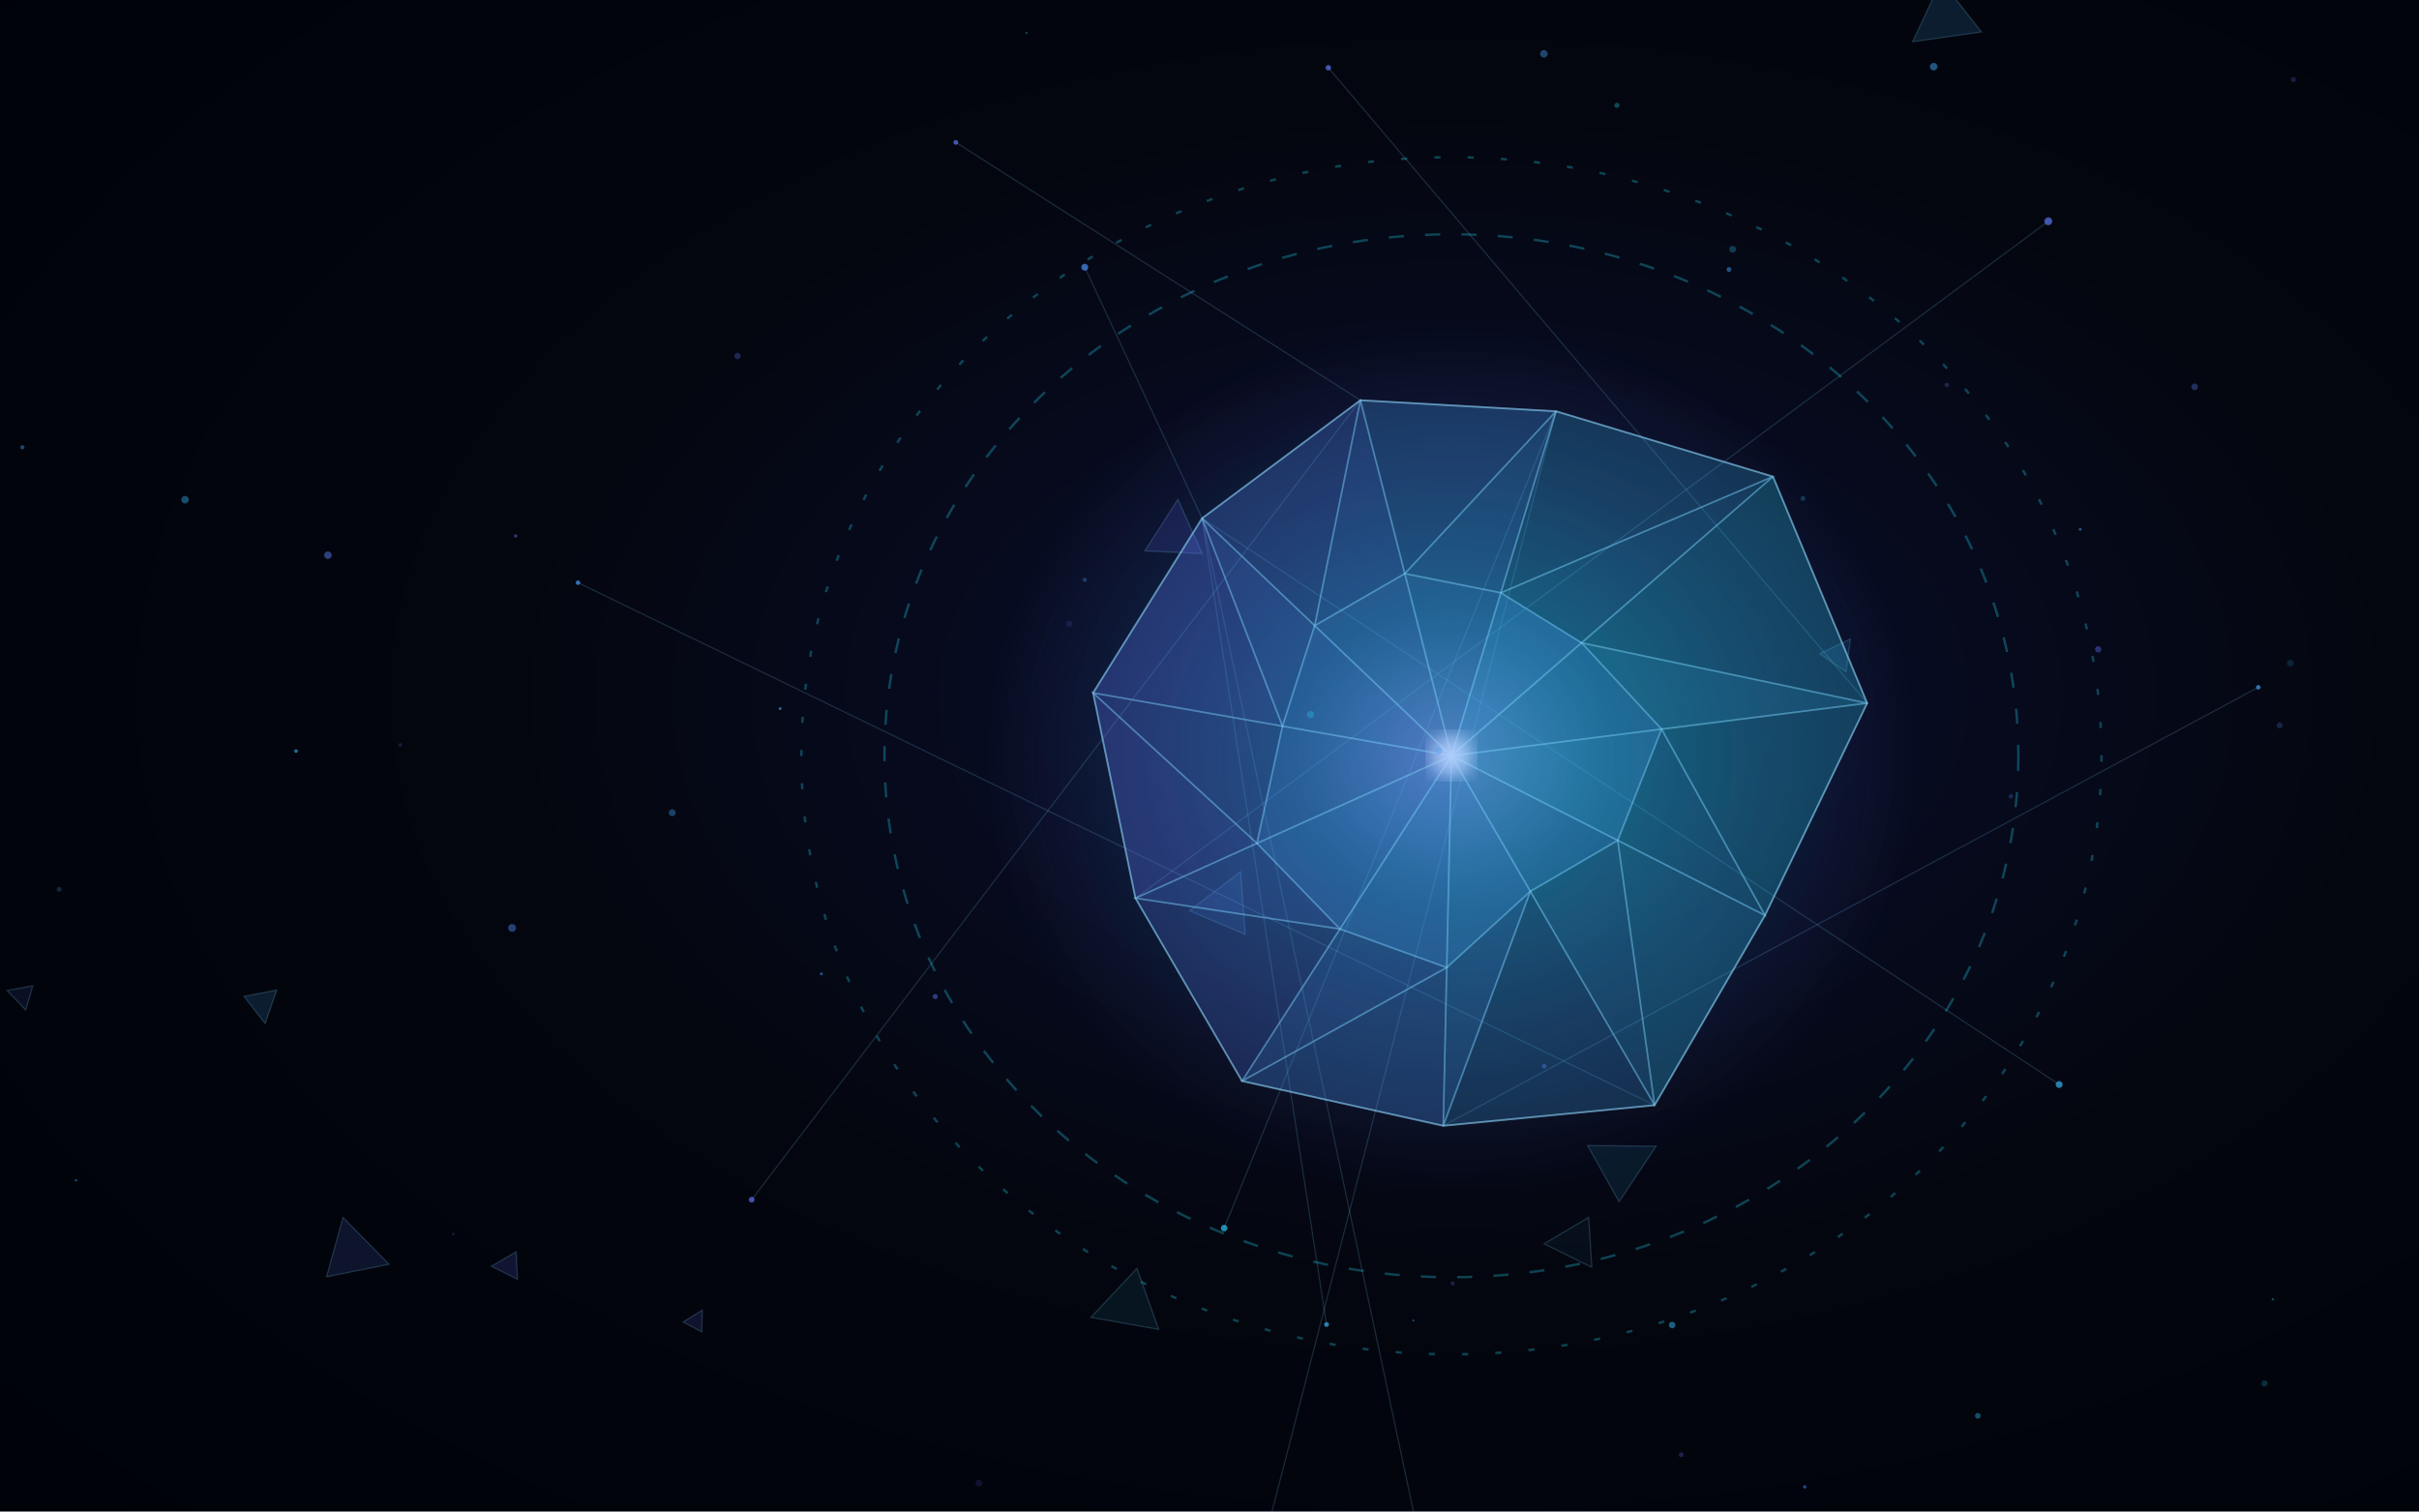
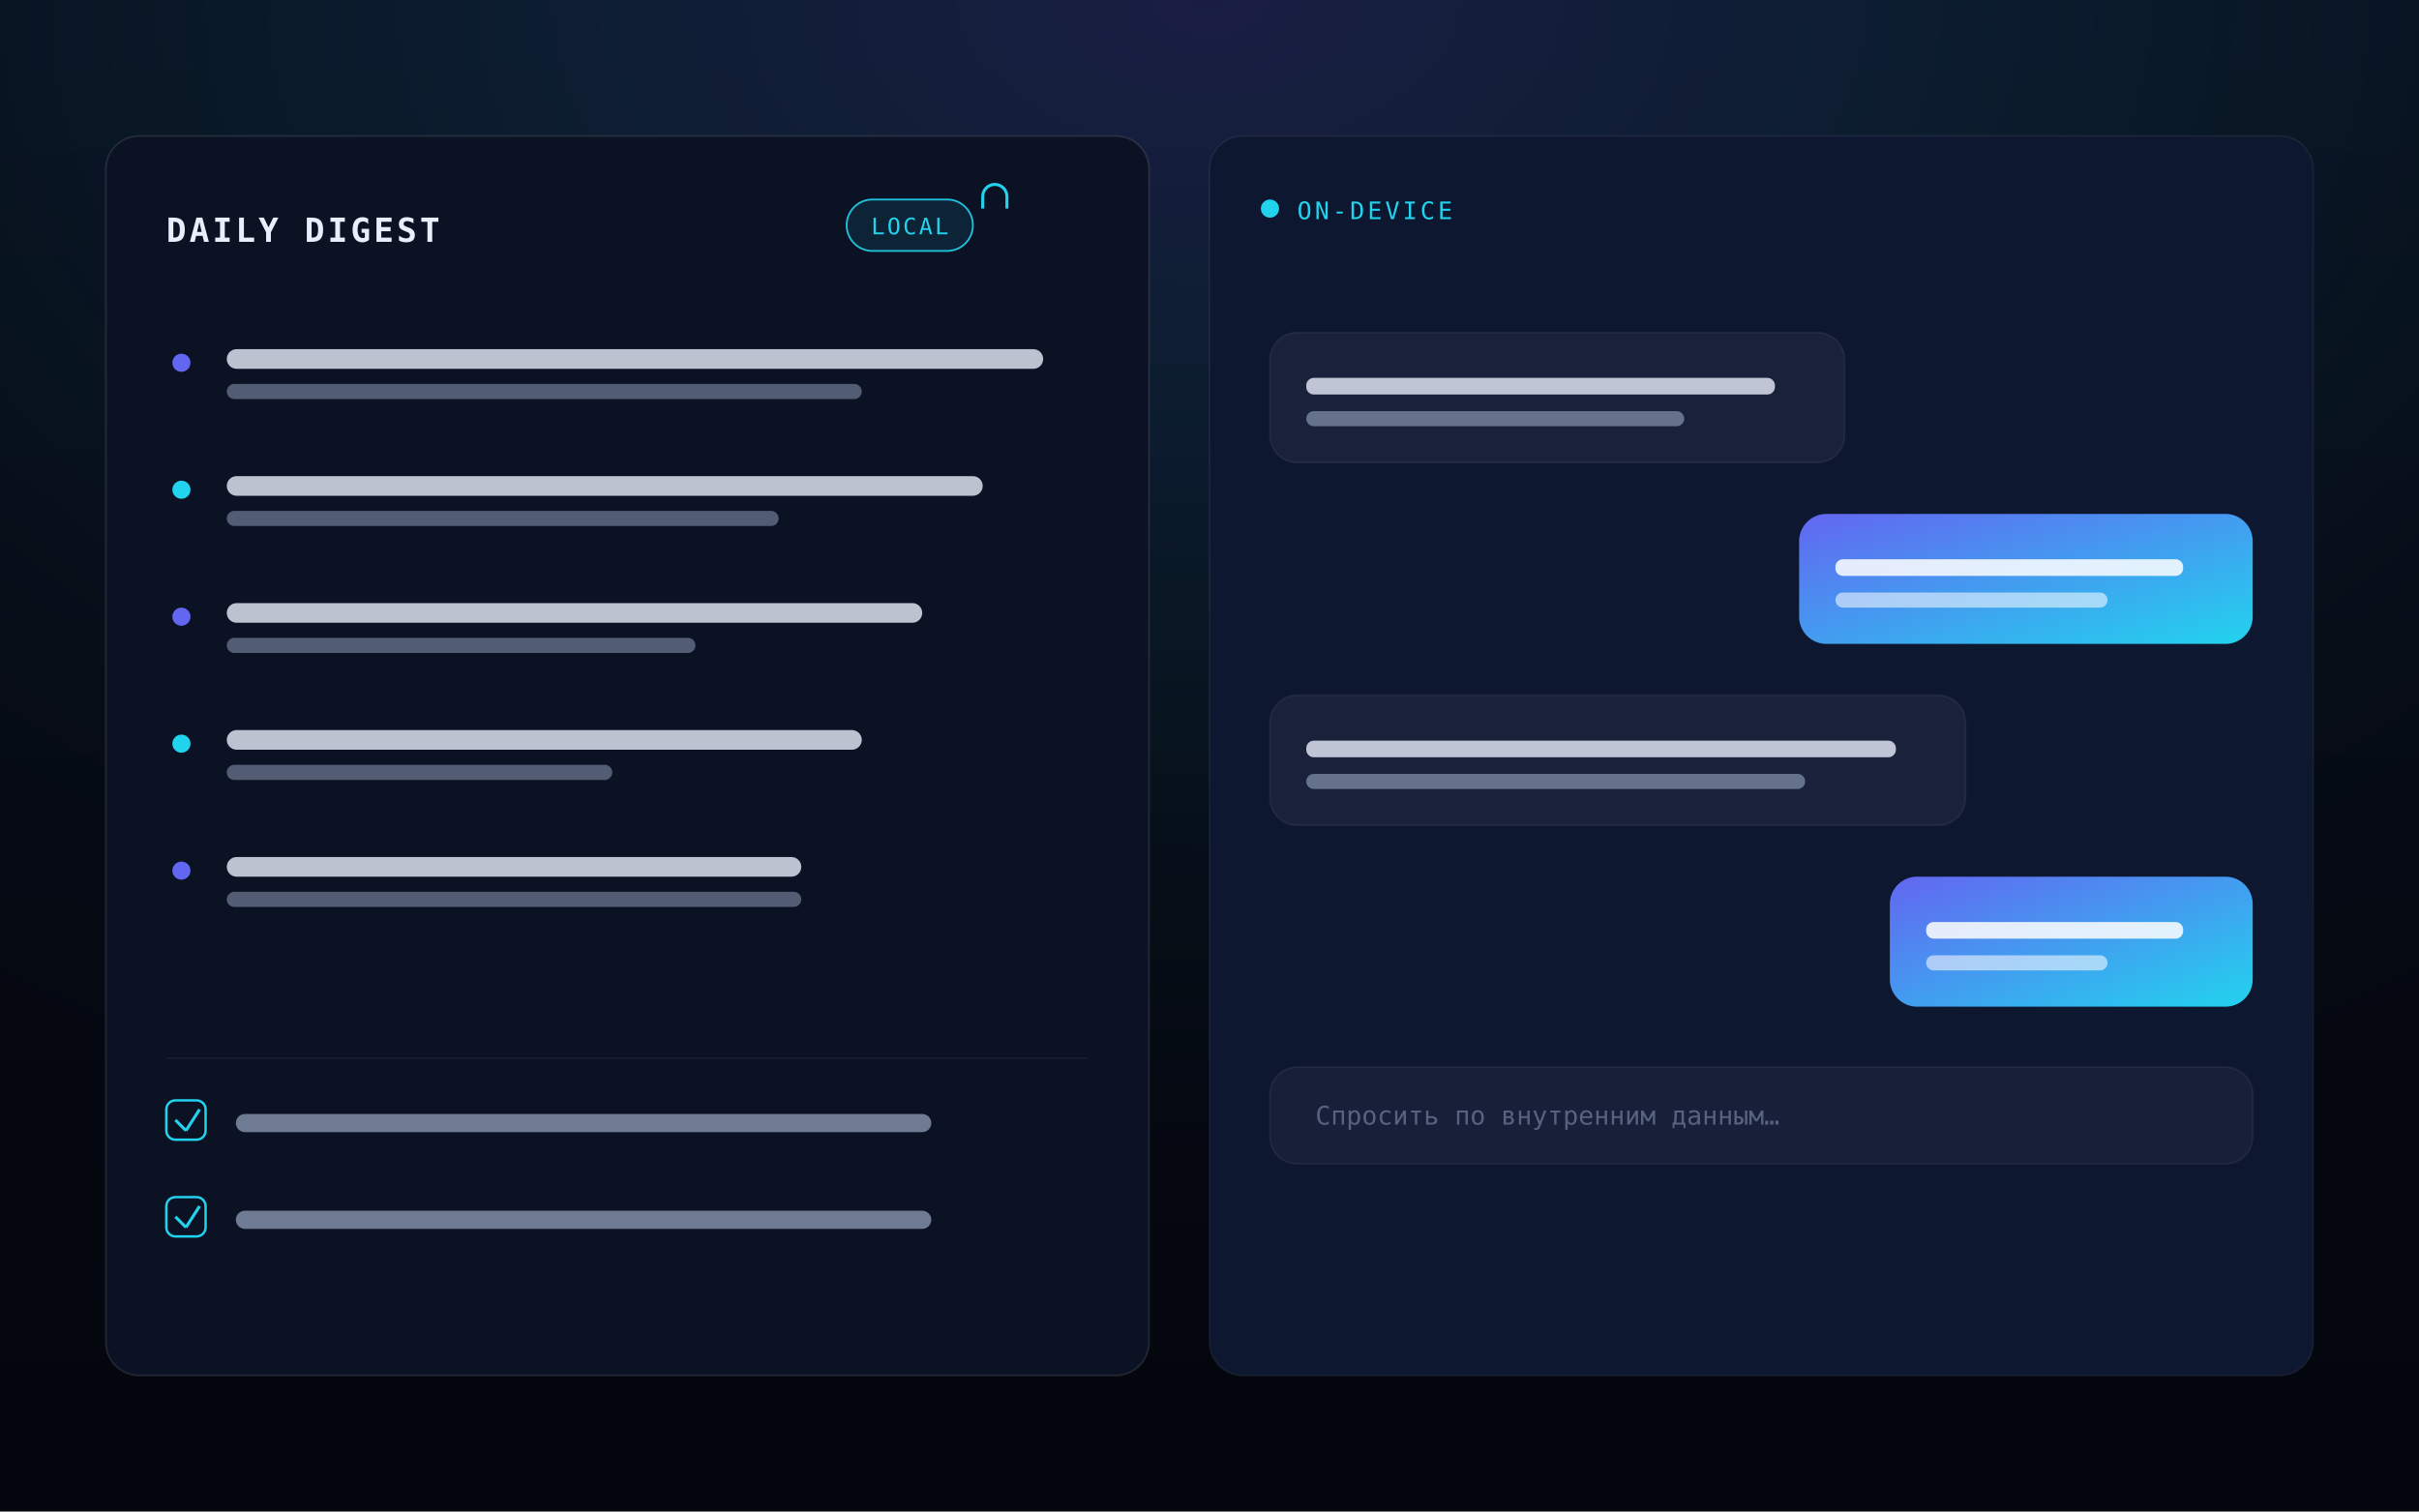
<svg xmlns="http://www.w3.org/2000/svg" viewBox="0 0 1600 1000" preserveAspectRatio="xMidYMid slice" role="img">
  <defs>
-     <radialGradient id="bg" cx="60%" cy="46%" r="80%">
-       <stop offset="0%" stop-color="#0a1030" />
-       <stop offset="48%" stop-color="#04060f" />
-       <stop offset="100%" stop-color="#000209" />
-     </radialGradient>
-     <radialGradient id="core" cx="50%" cy="50%" r="50%">
-       <stop offset="0%" stop-color="rgba(150,180,255,0.850)" />
-       <stop offset="35%" stop-color="rgba(34,211,238,0.350)" />
-       <stop offset="100%" stop-color="rgba(99,102,241,0.000)" />
+     <linearGradient id="bg" x1="0" y1="0" x2="0" y2="1">
+       <stop offset="0%" stop-color="#070b18" />
+       <stop offset="100%" stop-color="#04060d" />
+     </linearGradient>
+     <linearGradient id="grad" x1="0" y1="0" x2="1" y2="1">
+       <stop offset="0%" stop-color="#6366f1" />
+       <stop offset="100%" stop-color="#22d3ee" />
+     </linearGradient>
+     <radialGradient id="glow" cx="50%" cy="0%" r="90%">
+       <stop offset="0%" stop-color="rgba(99,102,241,0.20)" />
+       <stop offset="55%" stop-color="rgba(34,211,238,0.05)" />
+       <stop offset="100%" stop-color="rgba(0,0,0,0)" />
    </radialGradient>
    <filter id="soft">
-       <feGaussianBlur stdDeviation="6" />
+       <feGaussianBlur stdDeviation="9" />
    </filter>
+     <marker id="arw" markerWidth="9" markerHeight="9" refX="6" refY="3" orient="auto">
+       <path d="M0 0 L6 3 L0 6 Z" fill="#22d3ee" />
+     </marker>
  </defs>
  <rect width="1600" height="1000" fill="url(#bg)" />
-   <polygon points="1310.5,21.1 1265.1,27.6 1284.0,-12.8" fill="rgba(58,171,239,0.147)" stroke="rgba(125,211,252,0.200)" stroke-width="0.80" />
-   <polygon points="1203.6,432.5 1223.9,422.8 1221.0,444.5" fill="rgba(62,163,239,0.114)" stroke="rgba(125,211,252,0.200)" stroke-width="0.80" />
-   <polygon points="1052.9,838.4 1021.3,822.9 1050.8,805.4" fill="rgba(64,160,239,0.052)" stroke="rgba(125,211,252,0.200)" stroke-width="0.80" />
-   <polygon points="757.3,364.4 779.1,330.4 795.2,366.3" fill="rgba(99,102,241,0.153)" stroke="rgba(125,211,252,0.200)" stroke-width="0.80" />
-   <polygon points="226.9,805.5 257.3,836.4 216.0,844.7" fill="rgba(83,128,240,0.137)" stroke="rgba(125,211,252,0.200)" stroke-width="0.80" />
-   <polygon points="766.4,879.5 721.6,871.5 752.0,839.2" fill="rgba(43,195,238,0.081)" stroke="rgba(125,211,252,0.200)" stroke-width="0.80" />
-   <polygon points="342.3,846.4 325.0,837.7 341.4,828.2" fill="rgba(96,108,241,0.163)" stroke="rgba(125,211,252,0.200)" stroke-width="0.80" />
-   <polygon points="1050.1,757.9 1095.4,758.3 1070.9,795.0" fill="rgba(51,182,239,0.104)" stroke="rgba(125,211,252,0.200)" stroke-width="0.80" />
-   <polygon points="786.7,602.5 820.6,576.7 823.6,618.1" fill="rgba(72,147,240,0.120)" stroke="rgba(125,211,252,0.200)" stroke-width="0.80" />
-   <polygon points="451.9,874.6 464.5,866.8 464.2,881.2" fill="rgba(97,106,241,0.146)" stroke="rgba(125,211,252,0.200)" stroke-width="0.80" />
-   <polygon points="17.0,668.2 4.7,655.3 21.7,652.2" fill="rgba(94,111,241,0.105)" stroke="rgba(125,211,252,0.200)" stroke-width="0.80" />
-   <polygon points="183.0,655.0 175.4,677.1 161.4,659.2" fill="rgba(64,160,239,0.156)" stroke="rgba(125,211,252,0.200)" stroke-width="0.80" />
-   <ellipse cx="960.0" cy="500.0" rx="375" ry="345" fill="none" stroke="rgba(34,211,238,0.300)" stroke-width="1.6" stroke-dasharray="10 14" />
-   <ellipse cx="960.0" cy="500.0" rx="430" ry="396" fill="none" stroke="rgba(34,211,238,0.300)" stroke-width="1.6" stroke-dasharray="4 18" />
-   <line x1="899.8" y1="264.8" x2="497.2" y2="793.7" stroke="rgba(125,211,252,0.180)" stroke-width="0.80" opacity="1.000" />
-   <circle cx="497.2" cy="793.7" r="1.9" fill="rgba(94,111,241,0.700)" opacity="1.000" />
-   <line x1="899.8" y1="264.8" x2="632.2" y2="94.2" stroke="rgba(125,211,252,0.180)" stroke-width="0.80" opacity="1.000" />
-   <circle cx="632.2" cy="94.2" r="1.6" fill="rgba(90,117,241,0.700)" opacity="1.000" />
-   <line x1="1029.2" y1="272.1" x2="840.4" y2="1003.7" stroke="rgba(125,211,252,0.180)" stroke-width="0.80" opacity="1.000" />
-   <circle cx="840.4" cy="1003.7" r="1.7" fill="rgba(45,192,239,0.700)" opacity="1.000" />
-   <line x1="795.1" y1="342.9" x2="1362.0" y2="717.5" stroke="rgba(125,211,252,0.180)" stroke-width="0.80" opacity="1.000" />
-   <circle cx="1362.0" cy="717.5" r="2.3" fill="rgba(55,176,239,0.700)" opacity="1.000" />
-   <line x1="1029.2" y1="272.1" x2="809.7" y2="812.5" stroke="rgba(125,211,252,0.180)" stroke-width="0.80" opacity="1.000" />
-   <circle cx="809.7" cy="812.5" r="2.2" fill="rgba(43,195,238,0.700)" opacity="1.000" />
-   <line x1="795.1" y1="342.9" x2="877.4" y2="876.3" stroke="rgba(125,211,252,0.180)" stroke-width="0.80" opacity="1.000" />
-   <circle cx="877.4" cy="876.3" r="1.6" fill="rgba(54,177,239,0.700)" opacity="1.000" />
-   <line x1="1235.0" y1="465.2" x2="878.6" y2="44.8" stroke="rgba(125,211,252,0.180)" stroke-width="0.80" opacity="1.000" />
-   <circle cx="878.6" cy="44.8" r="1.8" fill="rgba(89,120,241,0.700)" opacity="1.000" />
-   <line x1="954.6" y1="744.8" x2="1493.7" y2="454.7" stroke="rgba(125,211,252,0.180)" stroke-width="0.80" opacity="1.000" />
-   <circle cx="1493.7" cy="454.7" r="1.5" fill="rgba(65,158,239,0.700)" opacity="1.000" />
-   <line x1="795.1" y1="342.9" x2="717.5" y2="176.8" stroke="rgba(125,211,252,0.180)" stroke-width="0.80" opacity="1.000" />
-   <circle cx="717.5" cy="176.8" r="2.3" fill="rgba(75,143,240,0.700)" opacity="1.000" />
-   <line x1="1094.4" y1="731.2" x2="382.3" y2="385.5" stroke="rgba(125,211,252,0.180)" stroke-width="0.80" opacity="1.000" />
-   <circle cx="382.3" cy="385.5" r="1.5" fill="rgba(70,151,240,0.700)" opacity="1.000" />
-   <line x1="795.1" y1="342.9" x2="941.8" y2="1032.4" stroke="rgba(125,211,252,0.180)" stroke-width="0.80" opacity="1.000" />
-   <circle cx="941.8" cy="1032.4" r="2.6" fill="rgba(99,103,241,0.700)" opacity="1.000" />
-   <line x1="751.0" y1="594.2" x2="1354.8" y2="146.4" stroke="rgba(125,211,252,0.180)" stroke-width="0.80" opacity="1.000" />
-   <circle cx="1354.8" cy="146.4" r="2.6" fill="rgba(89,118,241,0.700)" opacity="1.000" />
-   <ellipse cx="960.0" cy="500.0" rx="312" ry="288" fill="url(#core)" filter="url(#soft)" opacity="0.7" />
-   <polygon points="1029.2,272.1 1172.7,315.3 992.7,392.2" fill="rgba(53,179,239,0.229)" stroke="rgba(125,211,252,0.280)" stroke-width="1.10" />
-   <polygon points="992.7,392.2 1172.7,315.3 1046.1,425.3" fill="rgba(52,181,239,0.259)" stroke="rgba(125,211,252,0.280)" stroke-width="1.10" />
-   <polygon points="992.7,392.2 1046.1,425.3 960.0,500.0" fill="rgba(61,165,239,0.447)" stroke="rgba(125,211,252,0.280)" stroke-width="1.10" />
-   <polygon points="1172.7,315.3 1235.0,465.2 1046.1,425.3" fill="rgba(42,198,238,0.262)" stroke="rgba(125,211,252,0.280)" stroke-width="1.10" />
-   <polygon points="1046.1,425.3 1235.0,465.2 1099.0,482.4" fill="rgba(45,193,238,0.334)" stroke="rgba(125,211,252,0.280)" stroke-width="1.10" />
-   <polygon points="1046.1,425.3 1099.0,482.4 960.0,500.0" fill="rgba(57,173,239,0.412)" stroke="rgba(125,211,252,0.280)" stroke-width="1.10" />
-   <polygon points="1235.0,465.2 1167.4,605.6 1099.0,482.4" fill="rgba(40,202,238,0.254)" stroke="rgba(125,211,252,0.280)" stroke-width="1.10" />
-   <polygon points="1099.0,482.4 1167.4,605.6 1070.0,556.0" fill="rgba(47,190,239,0.269)" stroke="rgba(125,211,252,0.280)" stroke-width="1.10" />
-   <polygon points="1099.0,482.4 1070.0,556.0 960.0,500.0" fill="rgba(56,175,239,0.429)" stroke="rgba(125,211,252,0.280)" stroke-width="1.10" />
-   <polygon points="1167.4,605.6 1094.4,731.2 1070.0,556.0" fill="rgba(47,189,239,0.281)" stroke="rgba(125,211,252,0.280)" stroke-width="1.10" />
-   <polygon points="1070.0,556.0 1094.4,731.2 1012.2,589.7" fill="rgba(54,178,239,0.279)" stroke="rgba(125,211,252,0.280)" stroke-width="1.10" />
-   <polygon points="1070.0,556.0 1012.2,589.7 960.0,500.0" fill="rgba(59,168,239,0.396)" stroke="rgba(125,211,252,0.280)" stroke-width="1.10" />
-   <polygon points="1094.4,731.2 954.6,744.8 1012.2,589.7" fill="rgba(59,170,239,0.221)" stroke="rgba(125,211,252,0.280)" stroke-width="1.10" />
-   <polygon points="1012.2,589.7 954.6,744.8 956.9,640.1" fill="rgba(65,160,239,0.317)" stroke="rgba(125,211,252,0.280)" stroke-width="1.10" />
-   <polygon points="1012.2,589.7 956.9,640.1 960.0,500.0" fill="rgba(64,160,239,0.439)" stroke="rgba(125,211,252,0.280)" stroke-width="1.10" />
-   <polygon points="954.6,744.8 821.5,715.2 956.9,640.1" fill="rgba(73,146,240,0.295)" stroke="rgba(125,211,252,0.280)" stroke-width="1.10" />
-   <polygon points="956.9,640.1 821.5,715.2 886.3,614.6" fill="rgba(76,141,240,0.322)" stroke="rgba(125,211,252,0.280)" stroke-width="1.10" />
-   <polygon points="956.9,640.1 886.3,614.6 960.0,500.0" fill="rgba(70,151,240,0.441)" stroke="rgba(125,211,252,0.280)" stroke-width="1.10" />
-   <polygon points="821.5,715.2 751.0,594.2 886.3,614.6" fill="rgba(85,126,240,0.238)" stroke="rgba(125,211,252,0.280)" stroke-width="1.10" />
-   <polygon points="886.3,614.6 751.0,594.2 831.4,557.9" fill="rgba(84,127,240,0.317)" stroke="rgba(125,211,252,0.280)" stroke-width="1.10" />
-   <polygon points="886.3,614.6 831.4,557.9 960.0,500.0" fill="rgba(75,142,240,0.436)" stroke="rgba(125,211,252,0.280)" stroke-width="1.10" />
-   <polygon points="751.0,594.2 723.0,458.4 831.4,557.9" fill="rgba(91,115,241,0.313)" stroke="rgba(125,211,252,0.280)" stroke-width="1.10" />
-   <polygon points="831.4,557.9 723.0,458.4 848.3,480.4" fill="rgba(87,122,240,0.294)" stroke="rgba(125,211,252,0.280)" stroke-width="1.10" />
-   <polygon points="831.4,557.9 848.3,480.4 960.0,500.0" fill="rgba(77,139,240,0.406)" stroke="rgba(125,211,252,0.280)" stroke-width="1.10" />
-   <polygon points="723.0,458.4 795.1,342.9 848.3,480.4" fill="rgba(89,119,241,0.310)" stroke="rgba(125,211,252,0.280)" stroke-width="1.10" />
-   <polygon points="848.3,480.4 795.1,342.9 869.6,413.9" fill="rgba(82,130,240,0.347)" stroke="rgba(125,211,252,0.280)" stroke-width="1.10" />
-   <polygon points="848.3,480.4 869.6,413.9 960.0,500.0" fill="rgba(75,142,240,0.399)" stroke="rgba(125,211,252,0.280)" stroke-width="1.10" />
-   <polygon points="795.1,342.9 899.8,264.8 869.6,413.9" fill="rgba(80,134,240,0.279)" stroke="rgba(125,211,252,0.280)" stroke-width="1.10" />
-   <polygon points="869.6,413.9 899.8,264.8 929.2,379.5" fill="rgba(74,143,240,0.320)" stroke="rgba(125,211,252,0.280)" stroke-width="1.10" />
-   <polygon points="869.6,413.9 929.2,379.5 960.0,500.0" fill="rgba(72,148,240,0.379)" stroke="rgba(125,211,252,0.280)" stroke-width="1.10" />
-   <polygon points="899.8,264.8 1029.2,272.1 929.2,379.5" fill="rgba(67,155,240,0.274)" stroke="rgba(125,211,252,0.280)" stroke-width="1.10" />
-   <polygon points="929.2,379.5 1029.2,272.1 992.7,392.2" fill="rgba(63,162,239,0.306)" stroke="rgba(125,211,252,0.280)" stroke-width="1.10" />
-   <polygon points="929.2,379.5 992.7,392.2 960.0,500.0" fill="rgba(66,157,239,0.373)" stroke="rgba(125,211,252,0.280)" stroke-width="1.10" />
-   <line x1="1029.2" y1="272.1" x2="1172.7" y2="315.3" stroke="rgba(150,220,255,0.450)" stroke-width="1.20" opacity="1.000" />
-   <line x1="1172.7" y1="315.3" x2="1235.0" y2="465.2" stroke="rgba(150,220,255,0.450)" stroke-width="1.20" opacity="1.000" />
-   <line x1="1235.0" y1="465.2" x2="1167.4" y2="605.6" stroke="rgba(150,220,255,0.450)" stroke-width="1.20" opacity="1.000" />
-   <line x1="1167.4" y1="605.6" x2="1094.4" y2="731.2" stroke="rgba(150,220,255,0.450)" stroke-width="1.20" opacity="1.000" />
-   <line x1="1094.4" y1="731.2" x2="954.6" y2="744.8" stroke="rgba(150,220,255,0.450)" stroke-width="1.20" opacity="1.000" />
-   <line x1="954.6" y1="744.8" x2="821.5" y2="715.2" stroke="rgba(150,220,255,0.450)" stroke-width="1.20" opacity="1.000" />
-   <line x1="821.5" y1="715.2" x2="751.0" y2="594.2" stroke="rgba(150,220,255,0.450)" stroke-width="1.20" opacity="1.000" />
-   <line x1="751.0" y1="594.2" x2="723.0" y2="458.4" stroke="rgba(150,220,255,0.450)" stroke-width="1.20" opacity="1.000" />
-   <line x1="723.0" y1="458.4" x2="795.1" y2="342.9" stroke="rgba(150,220,255,0.450)" stroke-width="1.20" opacity="1.000" />
-   <line x1="795.1" y1="342.9" x2="899.8" y2="264.8" stroke="rgba(150,220,255,0.450)" stroke-width="1.20" opacity="1.000" />
-   <line x1="899.8" y1="264.8" x2="1029.2" y2="272.1" stroke="rgba(150,220,255,0.450)" stroke-width="1.20" opacity="1.000" />
-   <circle cx="960.0" cy="500.0" r="14" fill="rgba(180,210,255,0.900)" filter="url(#soft)" />
-   <circle cx="647.5" cy="981.2" r="2.3" fill="rgba(94,110,241,0.152)" opacity="1.000" />
-   <circle cx="50.3" cy="780.9" r="0.7" fill="rgba(48,188,239,0.513)" opacity="1.000" />
-   <circle cx="1308.2" cy="936.7" r="1.9" fill="rgba(45,192,239,0.394)" opacity="1.000" />
-   <circle cx="1069.5" cy="69.7" r="1.7" fill="rgba(35,210,238,0.325)" opacity="1.000" />
-   <circle cx="1143.6" cy="178.3" r="1.6" fill="rgba(64,161,239,0.496)" opacity="1.000" />
-   <circle cx="516.0" cy="468.8" r="1.0" fill="rgba(61,165,239,0.573)" opacity="1.000" />
-   <circle cx="618.6" cy="659.3" r="1.7" fill="rgba(86,123,240,0.463)" opacity="1.000" />
-   <circle cx="338.7" cy="613.9" r="2.6" fill="rgba(79,135,240,0.451)" opacity="1.000" />
-   <circle cx="543.3" cy="644.3" r="1.0" fill="rgba(66,157,239,0.503)" opacity="1.000" />
-   <circle cx="341.1" cy="354.6" r="1.1" fill="rgba(89,119,241,0.452)" opacity="1.000" />
-   <circle cx="1330.1" cy="526.8" r="1.5" fill="rgba(79,135,240,0.258)" opacity="1.000" />
-   <circle cx="1507.8" cy="479.9" r="2.0" fill="rgba(81,132,240,0.228)" opacity="1.000" />
-   <circle cx="14.8" cy="295.9" r="1.4" fill="rgba(65,159,239,0.428)" opacity="1.000" />
-   <circle cx="1106.0" cy="876.6" r="2.2" fill="rgba(54,177,239,0.512)" opacity="1.000" />
-   <circle cx="866.9" cy="472.7" r="2.4" fill="rgba(41,199,238,0.324)" opacity="1.000" />
-   <circle cx="1387.8" cy="429.6" r="2.1" fill="rgba(97,105,241,0.418)" opacity="1.000" />
-   <circle cx="1514.9" cy="438.7" r="2.3" fill="rgba(55,176,239,0.159)" opacity="1.000" />
-   <circle cx="122.4" cy="330.6" r="2.5" fill="rgba(56,174,239,0.419)" opacity="1.000" />
-   <circle cx="1375.9" cy="350.2" r="0.9" fill="rgba(70,151,240,0.559)" opacity="1.000" />
-   <circle cx="264.8" cy="492.8" r="1.2" fill="rgba(76,141,240,0.192)" opacity="1.000" />
-   <circle cx="1451.6" cy="255.9" r="2.2" fill="rgba(88,121,240,0.342)" opacity="1.000" />
-   <circle cx="39.1" cy="588.4" r="1.6" fill="rgba(71,149,240,0.240)" opacity="1.000" />
-   <circle cx="1021.2" cy="35.6" r="2.5" fill="rgba(68,155,240,0.425)" opacity="1.000" />
-   <circle cx="679.0" cy="21.8" r="0.7" fill="rgba(52,181,239,0.369)" opacity="1.000" />
-   <circle cx="444.6" cy="537.7" r="2.3" fill="rgba(66,158,239,0.383)" opacity="1.000" />
-   <circle cx="934.8" cy="873.6" r="0.7" fill="rgba(56,174,239,0.409)" opacity="1.000" />
-   <circle cx="1146.0" cy="164.9" r="2.3" fill="rgba(47,189,239,0.275)" opacity="1.000" />
-   <circle cx="1516.9" cy="52.6" r="1.7" fill="rgba(93,111,241,0.235)" opacity="1.000" />
-   <circle cx="1021.4" cy="705.4" r="1.6" fill="rgba(83,129,240,0.395)" opacity="1.000" />
-   <circle cx="717.5" cy="383.6" r="1.4" fill="rgba(69,152,240,0.316)" opacity="1.000" />
-   <circle cx="195.8" cy="496.9" r="1.2" fill="rgba(47,188,239,0.580)" opacity="1.000" />
-   <circle cx="1192.5" cy="329.8" r="1.6" fill="rgba(51,183,239,0.253)" opacity="1.000" />
-   <circle cx="1279.0" cy="44.1" r="2.5" fill="rgba(63,163,239,0.498)" opacity="1.000" />
-   <circle cx="960.8" cy="849.1" r="1.4" fill="rgba(93,112,241,0.243)" opacity="1.000" />
-   <circle cx="1193.7" cy="983.7" r="1.1" fill="rgba(67,155,240,0.501)" opacity="1.000" />
-   <circle cx="487.8" cy="235.5" r="2.1" fill="rgba(91,115,241,0.300)" opacity="1.000" />
-   <circle cx="951.3" cy="496.8" r="2.5" fill="rgba(68,155,240,0.334)" opacity="1.000" />
-   <circle cx="299.8" cy="816.4" r="0.7" fill="rgba(98,104,241,0.314)" opacity="1.000" />
-   <circle cx="1287.7" cy="254.7" r="1.5" fill="rgba(93,112,241,0.276)" opacity="1.000" />
-   <circle cx="1503.3" cy="859.6" r="0.8" fill="rgba(37,206,238,0.361)" opacity="1.000" />
-   <circle cx="216.9" cy="367.3" r="2.5" fill="rgba(87,122,240,0.493)" opacity="1.000" />
-   <circle cx="1497.8" cy="915.3" r="2.1" fill="rgba(39,203,238,0.202)" opacity="1.000" />
-   <circle cx="1112.0" cy="962.4" r="1.6" fill="rgba(98,104,241,0.281)" opacity="1.000" />
-   <circle cx="707.2" cy="412.7" r="2.0" fill="rgba(88,121,240,0.153)" opacity="1.000" />
+   <rect width="1600" height="1000" fill="url(#glow)" />
+   <rect x="70.0" y="90.0" width="690.0" height="820.0" rx="22.0" fill="#0b1224" stroke="rgba(255,255,255,0.10)" stroke-width="1.20" />
+   <text x="110.0" y="160.0" font-family="'JetBrains Mono',ui-monospace,monospace" font-size="22" font-weight="600" fill="#e9eefb" letter-spacing="2">DAILY DIGEST</text>
+   <rect x="560.0" y="132.0" width="83.5" height="34.0" rx="17.0" fill="rgba(34,211,238,0.1)" stroke="#22d3ee" stroke-width="1.20" opacity="0.900" />
+   <text x="601.8" y="155.0" font-family="'JetBrains Mono',ui-monospace,monospace" font-size="15" font-weight="500" fill="#22d3ee" text-anchor="middle" letter-spacing="1.5">LOCAL</text>
+   <path d="M650 138 v-8 a8 8 0 0 1 16 0 v8" fill="none" stroke="#22d3ee" stroke-width="2" />
+   <circle cx="120.0" cy="240.0" r="6.0" fill="#6366f1" opacity="1.000" />
+   <rect x="150.0" y="231.0" width="540.0" height="13.0" rx="6.5" fill="#e9eefb" opacity="0.800" />
+   <rect x="150.0" y="254.0" width="420.0" height="10.0" rx="5.0" fill="#9aa6c2" opacity="0.500" />
+   <circle cx="120.0" cy="324.0" r="6.0" fill="#22d3ee" opacity="1.000" />
+   <rect x="150.0" y="315.0" width="500.0" height="13.0" rx="6.5" fill="#e9eefb" opacity="0.800" />
+   <rect x="150.0" y="338.0" width="365.0" height="10.0" rx="5.0" fill="#9aa6c2" opacity="0.500" />
+   <circle cx="120.0" cy="408.0" r="6.0" fill="#6366f1" opacity="1.000" />
+   <rect x="150.0" y="399.0" width="460.0" height="13.0" rx="6.5" fill="#e9eefb" opacity="0.800" />
+   <rect x="150.0" y="422.0" width="310.0" height="10.0" rx="5.0" fill="#9aa6c2" opacity="0.500" />
+   <circle cx="120.0" cy="492.0" r="6.0" fill="#22d3ee" opacity="1.000" />
+   <rect x="150.0" y="483.0" width="420.0" height="13.0" rx="6.5" fill="#e9eefb" opacity="0.800" />
+   <rect x="150.0" y="506.0" width="255.0" height="10.0" rx="5.0" fill="#9aa6c2" opacity="0.500" />
+   <circle cx="120.0" cy="576.0" r="6.0" fill="#6366f1" opacity="1.000" />
+   <rect x="150.0" y="567.0" width="380.0" height="13.0" rx="6.5" fill="#e9eefb" opacity="0.800" />
+   <rect x="150.0" y="590.0" width="380.0" height="10.0" rx="5.0" fill="#9aa6c2" opacity="0.500" />
+   <line x1="110.0" y1="700.0" x2="720.0" y2="700.0" stroke="rgba(255,255,255,0.055)" stroke-width="1.00" opacity="1.000" />
+   <rect x="110.0" y="728.0" width="26.0" height="26.0" rx="6.0" fill="none" stroke="#22d3ee" stroke-width="1.60" />
+   <line x1="116.0" y1="741.0" x2="123.0" y2="748.0" stroke="#22d3ee" stroke-width="2.00" opacity="1.000" />
+   <line x1="123.0" y1="748.0" x2="132.0" y2="734.0" stroke="#22d3ee" stroke-width="2.00" opacity="1.000" />
+   <rect x="156.0" y="737.0" width="460.0" height="12.0" rx="6.0" fill="#9aa6c2" opacity="0.700" />
+   <rect x="110.0" y="792.0" width="26.0" height="26.0" rx="6.0" fill="none" stroke="#22d3ee" stroke-width="1.60" />
+   <line x1="116.0" y1="805.0" x2="123.0" y2="812.0" stroke="#22d3ee" stroke-width="2.00" opacity="1.000" />
+   <line x1="123.0" y1="812.0" x2="132.0" y2="798.0" stroke="#22d3ee" stroke-width="2.00" opacity="1.000" />
+   <rect x="156.0" y="801.0" width="460.0" height="12.0" rx="6.0" fill="#9aa6c2" opacity="0.700" />
+   <rect x="800.0" y="90.0" width="730.0" height="820.0" rx="22.0" fill="#0e1730" stroke="rgba(255,255,255,0.055)" stroke-width="1.20" />
+   <circle cx="840.0" cy="138.0" r="6.0" fill="#22d3ee" opacity="1.000" />
+   <text x="858.0" y="145.0" font-family="'JetBrains Mono',ui-monospace,monospace" font-size="16" font-weight="500" fill="#22d3ee" letter-spacing="2">ON-DEVICE</text>
+   <rect x="840.0" y="220.0" width="380.0" height="86.0" rx="18.0" fill="rgba(255,255,255,0.05)" stroke="rgba(255,255,255,0.055)" stroke-width="1.20" />
+   <rect x="864.0" y="250.0" width="310.0" height="11.0" rx="5.0" fill="#e9eefb" opacity="0.800" />
+   <rect x="864.0" y="272.0" width="250.0" height="10.0" rx="5.0" fill="#9aa6c2" opacity="0.600" />
+   <rect x="1190.0" y="340.0" width="300.0" height="86.0" rx="18.0" fill="url(#grad)" />
+   <rect x="1214.0" y="370.0" width="230.0" height="11.0" rx="5.0" fill="rgba(255,255,255,0.85)" />
+   <rect x="1214.0" y="392.0" width="180.0" height="10.0" rx="5.0" fill="rgba(255,255,255,0.55)" />
+   <rect x="840.0" y="460.0" width="460.0" height="86.0" rx="18.0" fill="rgba(255,255,255,0.05)" stroke="rgba(255,255,255,0.055)" stroke-width="1.20" />
+   <rect x="864.0" y="490.0" width="390.0" height="11.0" rx="5.0" fill="#e9eefb" opacity="0.800" />
+   <rect x="864.0" y="512.0" width="330.0" height="10.0" rx="5.0" fill="#9aa6c2" opacity="0.600" />
+   <rect x="1250.0" y="580.0" width="240.0" height="86.0" rx="18.0" fill="url(#grad)" />
+   <rect x="1274.0" y="610.0" width="170.0" height="11.0" rx="5.0" fill="rgba(255,255,255,0.85)" />
+   <rect x="1274.0" y="632.0" width="120.0" height="10.0" rx="5.0" fill="rgba(255,255,255,0.55)" />
+   <rect x="840.0" y="706.0" width="650.0" height="64.0" rx="18.0" fill="rgba(255,255,255,0.04)" stroke="rgba(255,255,255,0.055)" stroke-width="1.20" />
+   <text x="870.0" y="744.0" font-family="'JetBrains Mono',ui-monospace,monospace" font-size="17" font-weight="500" fill="#586280">Спросить по внутренним данным…</text>
</svg>
